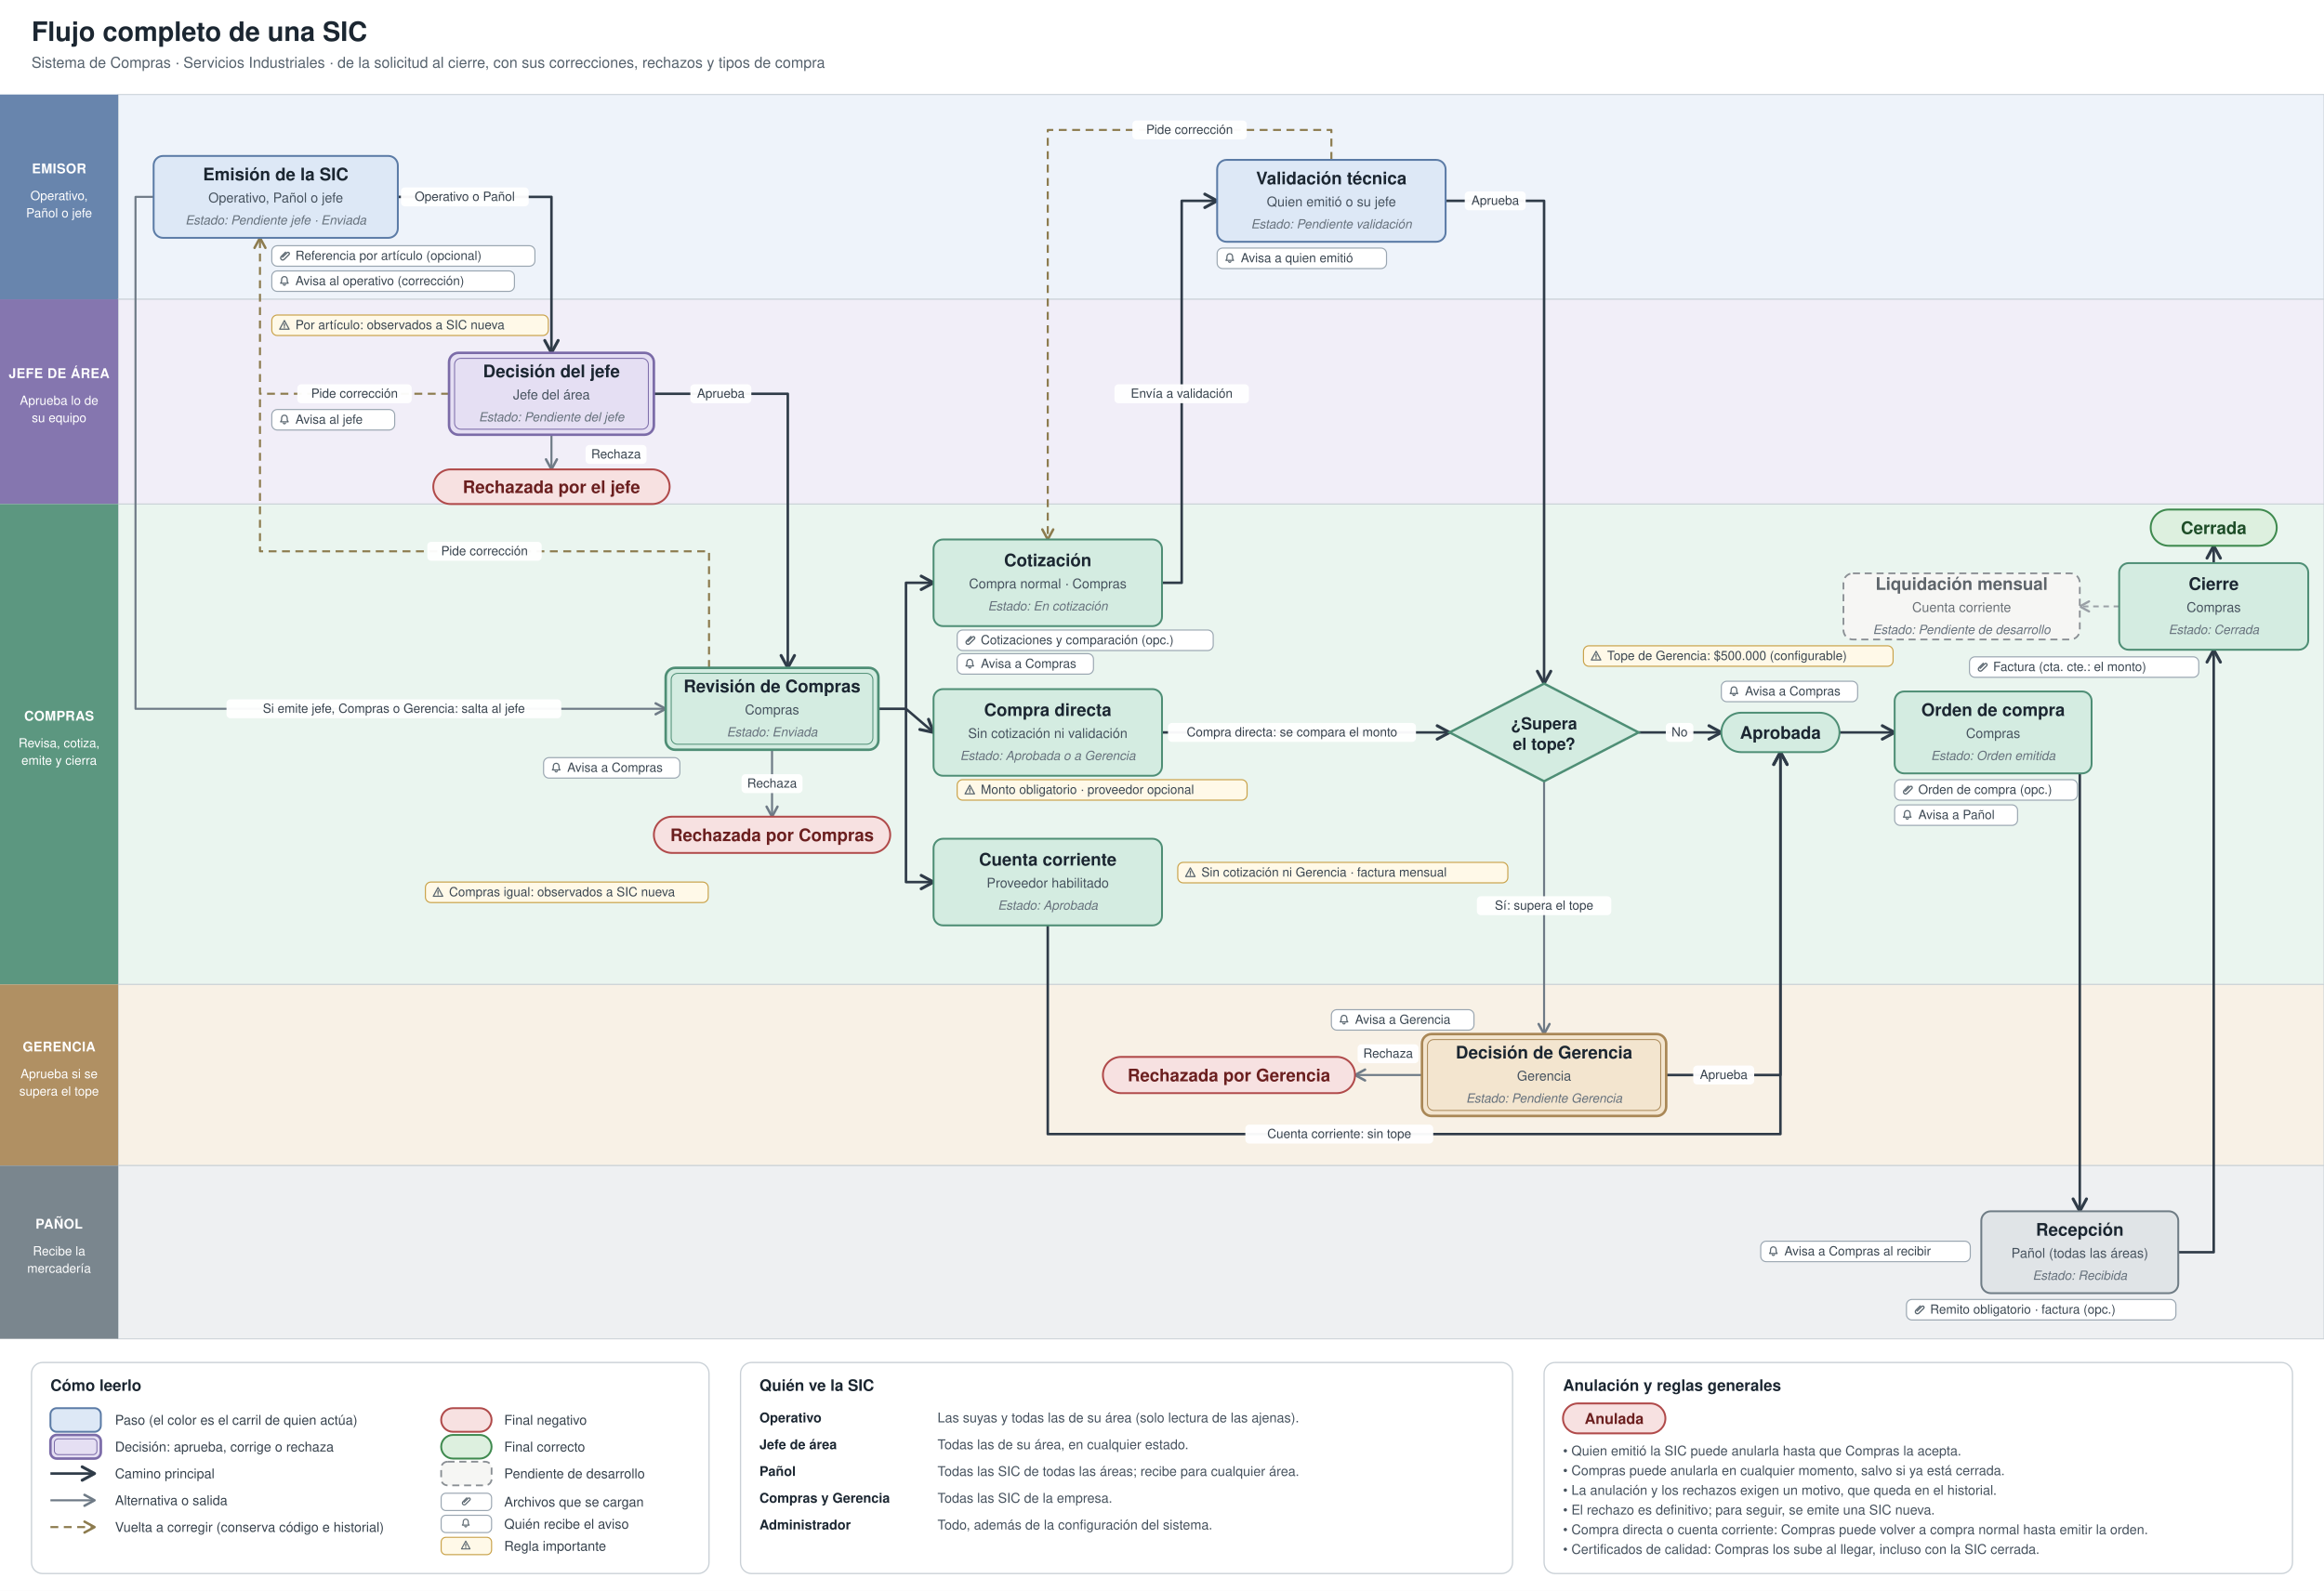
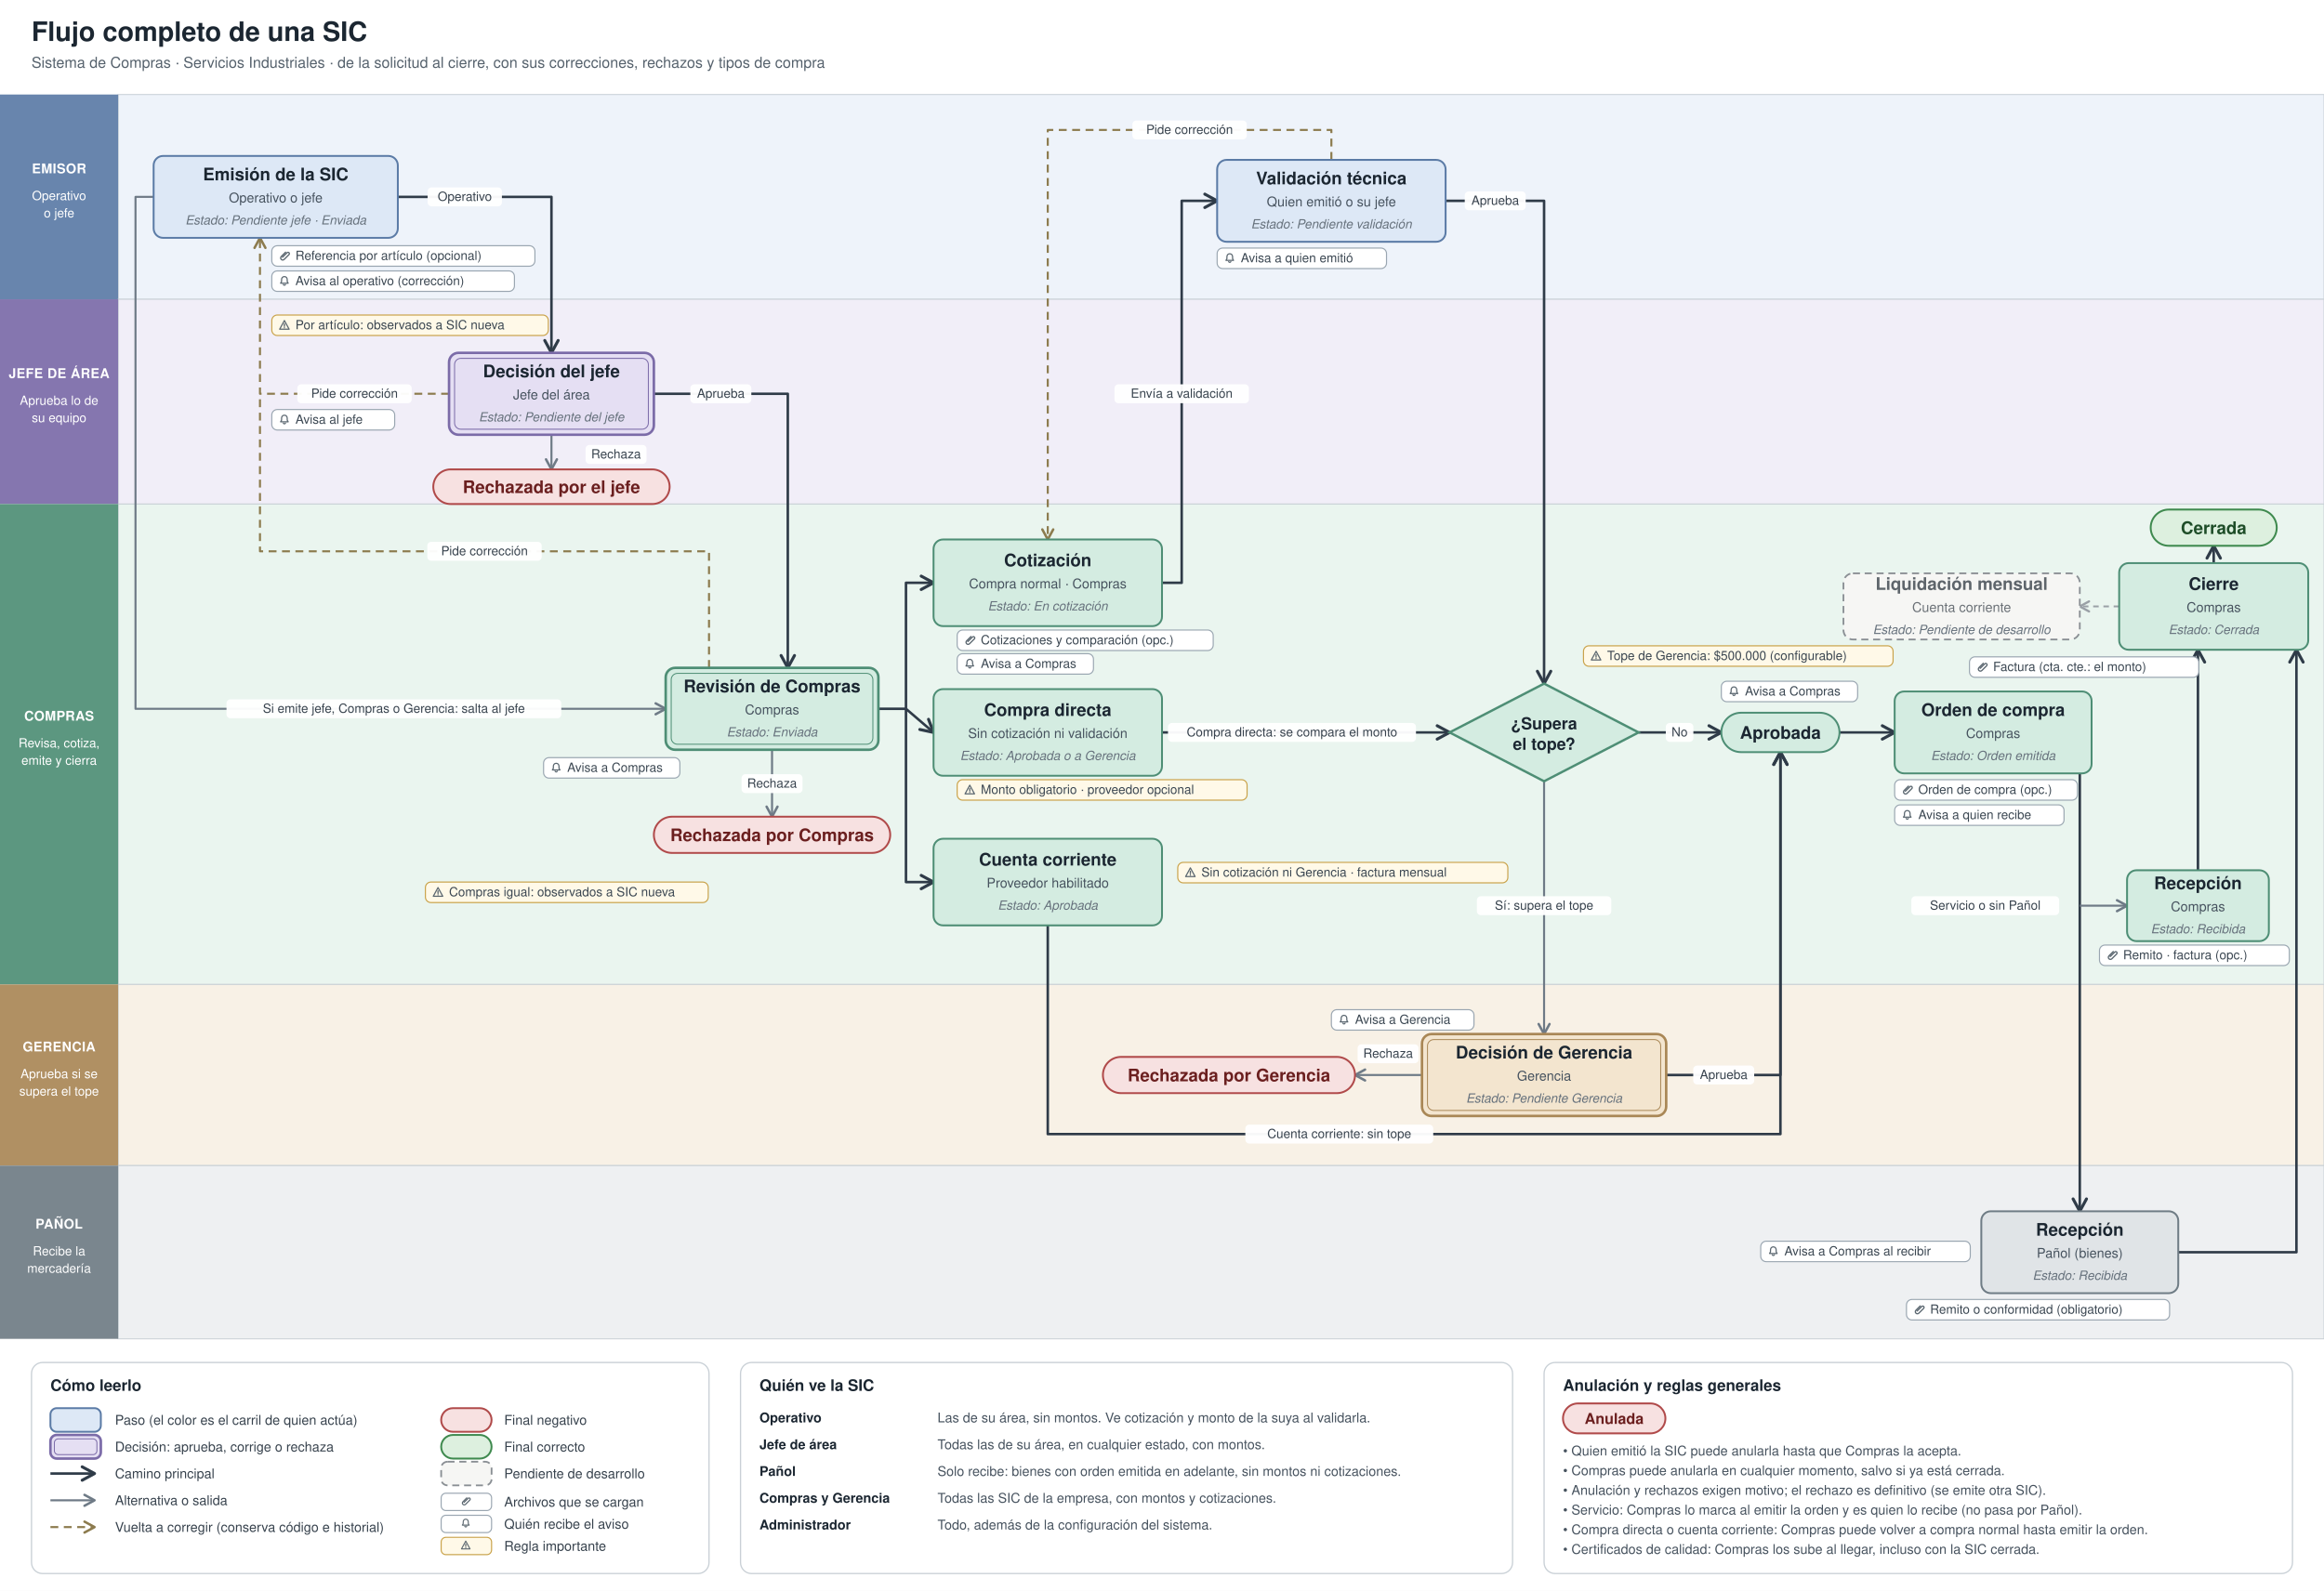
<svg xmlns="http://www.w3.org/2000/svg" id="flow" viewBox="0 0 2950 2020" width="2950" height="2020" font-family="-apple-system, 'Helvetica Neue', Helvetica, Arial, sans-serif" role="img" aria-label="Flujograma completo de una SIC">
  <defs>
    <marker id="ar" viewBox="0 0 10 10" refX="8.5" refY="5" markerWidth="7" markerHeight="7" orient="auto-start-reverse">
      <path d="M1.5 1.2L8.5 5L1.5 8.8" fill="none" stroke="context-stroke" stroke-width="1.7" stroke-linecap="round" stroke-linejoin="round" />
    </marker>
  </defs>
  <rect x="0" y="0" width="2950" height="2020" fill="#FFFFFF" />
  <text x="40" y="52" font-size="34" font-weight="700" fill="#1B2631">Flujo completo de una SIC</text>
  <text x="40" y="86" font-size="19" fill="#55616C">Sistema de Compras · Servicios Industriales · de la solicitud al cierre, con sus correcciones, rechazos y tipos de compra</text>
  <rect x="150" y="120" width="2800" height="260" fill="#EEF3FA" stroke="#C9D0D6" stroke-width="1.2" />
  <rect x="0" y="120" width="150" height="260" fill="#5B7BA6" fill-opacity="0.92" />
  <text x="75" y="220.0" text-anchor="middle" font-size="17" font-weight="700" fill="#FFFFFF" letter-spacing="0.4">EMISOR</text>
-   <text x="75" y="254.0" text-anchor="middle" font-size="16" fill="#FFFFFF">Operativo,</text>
-   <text x="75" y="276.0" text-anchor="middle" font-size="16" fill="#FFFFFF">Pañol o jefe</text>
+   <text x="75" y="254.0" text-anchor="middle" font-size="16" fill="#FFFFFF">Operativo</text>
+   <text x="75" y="276.0" text-anchor="middle" font-size="16" fill="#FFFFFF">o jefe</text>
  <rect x="150" y="380" width="2800" height="260" fill="#F1EEF8" stroke="#C9D0D6" stroke-width="1.2" />
  <rect x="0" y="380" width="150" height="260" fill="#7B6BA8" fill-opacity="0.92" />
  <text x="75" y="480.0" text-anchor="middle" font-size="17" font-weight="700" fill="#FFFFFF" letter-spacing="0.4">JEFE DE ÁREA</text>
  <text x="75" y="514.0" text-anchor="middle" font-size="16" fill="#FFFFFF">Aprueba lo de</text>
  <text x="75" y="536.0" text-anchor="middle" font-size="16" fill="#FFFFFF">su equipo</text>
  <rect x="150" y="640" width="2800" height="610" fill="#EAF5EF" stroke="#C9D0D6" stroke-width="1.2" />
  <rect x="0" y="640" width="150" height="610" fill="#4E8E75" fill-opacity="0.92" />
  <text x="75" y="915.0" text-anchor="middle" font-size="17" font-weight="700" fill="#FFFFFF" letter-spacing="0.4">COMPRAS</text>
  <text x="75" y="949.0" text-anchor="middle" font-size="16" fill="#FFFFFF">Revisa, cotiza,</text>
  <text x="75" y="971.0" text-anchor="middle" font-size="16" fill="#FFFFFF">emite y cierra</text>
  <rect x="150" y="1250" width="2800" height="230" fill="#F8F1E6" stroke="#C9D0D6" stroke-width="1.2" />
  <rect x="0" y="1250" width="150" height="230" fill="#A98756" fill-opacity="0.92" />
  <text x="75" y="1335.0" text-anchor="middle" font-size="17" font-weight="700" fill="#FFFFFF" letter-spacing="0.4">GERENCIA</text>
  <text x="75" y="1369.0" text-anchor="middle" font-size="16" fill="#FFFFFF">Aprueba si se</text>
  <text x="75" y="1391.0" text-anchor="middle" font-size="16" fill="#FFFFFF">supera el tope</text>
  <rect x="150" y="1480" width="2800" height="220" fill="#EEF0F2" stroke="#C9D0D6" stroke-width="1.2" />
  <rect x="0" y="1480" width="150" height="220" fill="#6F7C85" fill-opacity="0.92" />
  <text x="75" y="1560.0" text-anchor="middle" font-size="17" font-weight="700" fill="#FFFFFF" letter-spacing="0.4">PAÑOL</text>
  <text x="75" y="1594.0" text-anchor="middle" font-size="16" fill="#FFFFFF">Recibe la</text>
  <text x="75" y="1616.0" text-anchor="middle" font-size="16" fill="#FFFFFF">mercadería</text>
  <path d="M505.0,250.0 L700.0,250.0 L700.0,448.0" fill="none" stroke="#2F3B48" stroke-width="3.2" stroke-linejoin="round" marker-end="url(#ar)" />
  <path d="M195.0,250.0 L172.0,250.0 L172.0,900.0 L845.0,900.0" fill="none" stroke="#6E7A86" stroke-width="2.6" stroke-linejoin="round" marker-end="url(#ar)" />
  <path d="M830.0,500.0 L1000.0,500.0 L1000.0,848.0" fill="none" stroke="#2F3B48" stroke-width="3.2" stroke-linejoin="round" marker-end="url(#ar)" />
  <path d="M570.0,500.0 L330.0,500.0 L330.0,302.0" fill="none" stroke="#8C7B4E" stroke-width="2.6" stroke-dasharray="10 7" stroke-linejoin="round" marker-end="url(#ar)" />
  <path d="M900.0,848.0 L900.0,700.0 L330.0,700.0 L330.0,500.0" fill="none" stroke="#8C7B4E" stroke-width="2.6" stroke-dasharray="10 7" stroke-linejoin="round" />
  <path d="M700.0,552.0 L700.0,596.0" fill="none" stroke="#6E7A86" stroke-width="2.6" stroke-linejoin="round" marker-end="url(#ar)" />
  <path d="M980.0,952.0 L980.0,1037.0" fill="none" stroke="#6E7A86" stroke-width="2.6" stroke-linejoin="round" marker-end="url(#ar)" />
  <path d="M1115.0,900.0 L1150.0,900.0" fill="none" stroke="#2F3B48" stroke-width="3.2" stroke-linejoin="round" />
  <path d="M1150.0,900.0 L1150.0,740.0 L1185.0,740.0" fill="none" stroke="#2F3B48" stroke-width="3.2" stroke-linejoin="round" marker-end="url(#ar)" />
  <path d="M1150.0,900.0 L1185.0,930.0" fill="none" stroke="#2F3B48" stroke-width="3.2" stroke-linejoin="round" marker-end="url(#ar)" />
  <path d="M1150.0,900.0 L1150.0,1120.0 L1185.0,1120.0" fill="none" stroke="#2F3B48" stroke-width="3.2" stroke-linejoin="round" marker-end="url(#ar)" />
  <path d="M1475.0,740.0 L1500.0,740.0 L1500.0,255.0 L1545.0,255.0" fill="none" stroke="#2F3B48" stroke-width="3.2" stroke-linejoin="round" marker-end="url(#ar)" />
  <path d="M1690.0,203.0 L1690.0,165.0 L1330.0,165.0 L1330.0,685.0" fill="none" stroke="#8C7B4E" stroke-width="2.6" stroke-dasharray="10 7" stroke-linejoin="round" marker-end="url(#ar)" />
  <path d="M1835.0,255.0 L1960.0,255.0 L1960.0,868.0" fill="none" stroke="#2F3B48" stroke-width="3.2" stroke-linejoin="round" marker-end="url(#ar)" />
  <path d="M1475.0,930.0 L1840.0,930.0" fill="none" stroke="#2F3B48" stroke-width="3.2" stroke-linejoin="round" marker-end="url(#ar)" />
  <path d="M2080.0,930.0 L2185.0,930.0" fill="none" stroke="#2F3B48" stroke-width="3.2" stroke-linejoin="round" marker-end="url(#ar)" />
  <path d="M1960.0,992.0 L1960.0,1313.0" fill="none" stroke="#6E7A86" stroke-width="2.6" stroke-linejoin="round" marker-end="url(#ar)" />
  <path d="M2115.0,1365.0 L2260.0,1365.0 L2260.0,955.0" fill="none" stroke="#2F3B48" stroke-width="3.2" stroke-linejoin="round" marker-end="url(#ar)" />
  <path d="M1805.0,1365.0 L1720.0,1365.0" fill="none" stroke="#6E7A86" stroke-width="2.6" stroke-linejoin="round" marker-end="url(#ar)" />
  <path d="M1330.0,1175.0 L1330.0,1440.0 L2260.0,1440.0 L2260.0,955.0" fill="none" stroke="#2F3B48" stroke-width="3.2" stroke-linejoin="round" marker-end="url(#ar)" />
  <path d="M2335.0,930.0 L2405.0,930.0" fill="none" stroke="#2F3B48" stroke-width="3.2" stroke-linejoin="round" marker-end="url(#ar)" />
  <path d="M2640.0,982.0 L2640.0,1538.0" fill="none" stroke="#2F3B48" stroke-width="3.2" stroke-linejoin="round" marker-end="url(#ar)" />
-   <path d="M2765.0,1590.0 L2810.0,1590.0 L2810.0,825.0" fill="none" stroke="#2F3B48" stroke-width="3.2" stroke-linejoin="round" marker-end="url(#ar)" />
+   <path d="M2765.0,1590.0 L2915.0,1590.0 L2915.0,825.0" fill="none" stroke="#2F3B48" stroke-width="3.2" stroke-linejoin="round" marker-end="url(#ar)" />
+   <path d="M2640.0,1150.0 L2700.0,1150.0" fill="none" stroke="#6E7A86" stroke-width="2.6" stroke-linejoin="round" marker-end="url(#ar)" />
+   <path d="M2790.0,1105.0 L2790.0,825.0" fill="none" stroke="#2F3B48" stroke-width="3.2" stroke-linejoin="round" marker-end="url(#ar)" />
  <path d="M2810.0,715.0 L2810.0,693.0" fill="none" stroke="#2F3B48" stroke-width="3.2" stroke-linejoin="round" marker-end="url(#ar)" />
  <path d="M2690.0,770.0 L2640.0,770.0" fill="none" stroke="#9AA0A6" stroke-width="2.4" stroke-dasharray="7 6" stroke-linejoin="round" marker-end="url(#ar)" />
  <g class="node" id="N1">
    <rect x="195.0" y="198.0" width="310" height="104" rx="12" fill="#DDE8F6" stroke="#5B7BA6" stroke-width="2.4" />
    <text x="350" y="229.0" text-anchor="middle" font-size="22" font-weight="600" fill="#1B2631" font-style="normal">Emisión de la SIC</text>
-     <text x="350" y="257.0" text-anchor="middle" font-size="17" font-weight="400" fill="#46525E" font-style="normal">Operativo, Pañol o jefe</text>
+     <text x="350" y="257.0" text-anchor="middle" font-size="17" font-weight="400" fill="#46525E" font-style="normal">Operativo o jefe</text>
    <text x="350" y="285.0" text-anchor="middle" font-size="16" font-weight="400" fill="#66717C" font-style="italic">Estado: Pendiente jefe · Enviada</text>
  </g>
  <g class="node" id="D2">
    <rect x="570.0" y="448.0" width="260" height="104" rx="12" fill="#E5DFF3" stroke="#7B6BA8" stroke-width="3.2" />
    <rect x="577.0" y="455.0" width="246" height="90" rx="8" fill="none" stroke="#7B6BA8" stroke-width="1.2" />
    <text x="700" y="479.0" text-anchor="middle" font-size="22" font-weight="600" fill="#1B2631" font-style="normal">Decisión del jefe</text>
    <text x="700" y="507.0" text-anchor="middle" font-size="17" font-weight="400" fill="#46525E" font-style="normal">Jefe del área</text>
    <text x="700" y="535.0" text-anchor="middle" font-size="16" font-weight="400" fill="#66717C" font-style="italic">Estado: Pendiente del jefe</text>
  </g>
  <g class="node" id="FJ">
    <rect x="550.0" y="596.0" width="300" height="44" rx="22.0" fill="#F7E1E1" stroke="#B04A4A" stroke-width="2.4" />
    <text x="700" y="626" text-anchor="middle" font-size="22" font-weight="600" fill="#6B1F1F">Rechazada por el jefe</text>
  </g>
  <g class="node" id="D3">
    <rect x="845.0" y="848.0" width="270" height="104" rx="12" fill="#D4ECE1" stroke="#4E8E75" stroke-width="3.2" />
    <rect x="852.0" y="855.0" width="256" height="90" rx="8" fill="none" stroke="#4E8E75" stroke-width="1.2" />
    <text x="980" y="879.0" text-anchor="middle" font-size="22" font-weight="600" fill="#1B2631" font-style="normal">Revisión de Compras</text>
    <text x="980" y="907.0" text-anchor="middle" font-size="17" font-weight="400" fill="#46525E" font-style="normal">Compras</text>
    <text x="980" y="935.0" text-anchor="middle" font-size="16" font-weight="400" fill="#66717C" font-style="italic">Estado: Enviada</text>
  </g>
  <g class="node" id="FC">
    <rect x="830.0" y="1037.0" width="300" height="46" rx="23.0" fill="#F7E1E1" stroke="#B04A4A" stroke-width="2.4" />
    <text x="980" y="1068" text-anchor="middle" font-size="22" font-weight="600" fill="#6B1F1F">Rechazada por Compras</text>
  </g>
  <g class="node" id="COT">
    <rect x="1185.0" y="685.0" width="290" height="110" rx="12" fill="#D4ECE1" stroke="#4E8E75" stroke-width="2.4" />
    <text x="1330" y="719.0" text-anchor="middle" font-size="22" font-weight="600" fill="#1B2631" font-style="normal">Cotización</text>
    <text x="1330" y="747.0" text-anchor="middle" font-size="17" font-weight="400" fill="#46525E" font-style="normal">Compra normal · Compras</text>
    <text x="1330" y="775.0" text-anchor="middle" font-size="16" font-weight="400" fill="#66717C" font-style="italic">Estado: En cotización</text>
  </g>
  <g class="node" id="DIR">
    <rect x="1185.0" y="875.0" width="290" height="110" rx="12" fill="#D4ECE1" stroke="#4E8E75" stroke-width="2.4" />
    <text x="1330" y="909.0" text-anchor="middle" font-size="22" font-weight="600" fill="#1B2631" font-style="normal">Compra directa</text>
    <text x="1330" y="937.0" text-anchor="middle" font-size="17" font-weight="400" fill="#46525E" font-style="normal">Sin cotización ni validación</text>
    <text x="1330" y="965.0" text-anchor="middle" font-size="16" font-weight="400" fill="#66717C" font-style="italic">Estado: Aprobada o a Gerencia</text>
  </g>
  <g class="node" id="CC">
    <rect x="1185.0" y="1065.0" width="290" height="110" rx="12" fill="#D4ECE1" stroke="#4E8E75" stroke-width="2.4" />
    <text x="1330" y="1099.0" text-anchor="middle" font-size="22" font-weight="600" fill="#1B2631" font-style="normal">Cuenta corriente</text>
    <text x="1330" y="1127.0" text-anchor="middle" font-size="17" font-weight="400" fill="#46525E" font-style="normal">Proveedor habilitado</text>
    <text x="1330" y="1155.0" text-anchor="middle" font-size="16" font-weight="400" fill="#66717C" font-style="italic">Estado: Aprobada</text>
  </g>
  <g class="node" id="V6">
    <rect x="1545.0" y="203.0" width="290" height="104" rx="12" fill="#DDE8F6" stroke="#5B7BA6" stroke-width="2.4" />
    <text x="1690" y="234.0" text-anchor="middle" font-size="22" font-weight="600" fill="#1B2631" font-style="normal">Validación técnica</text>
    <text x="1690" y="262.0" text-anchor="middle" font-size="17" font-weight="400" fill="#46525E" font-style="normal">Quien emitió o su jefe</text>
    <text x="1690" y="290.0" text-anchor="middle" font-size="16" font-weight="400" fill="#66717C" font-style="italic">Estado: Pendiente validación</text>
  </g>
  <g class="node" id="T">
    <polygon points="1960,868.0 2080.0,930 1960,992.0 1840.0,930" fill="#D4ECE1" stroke="#4E8E75" stroke-width="3" />
    <text x="1960" y="926" text-anchor="middle" font-size="21" font-weight="600" fill="#1B2631">¿Supera</text>
    <text x="1960" y="952" text-anchor="middle" font-size="21" font-weight="600" fill="#1B2631">el tope?</text>
  </g>
  <g class="node" id="APR">
    <rect x="2185.0" y="905.0" width="150" height="50" rx="25.0" fill="#D4ECE1" stroke="#4E8E75" stroke-width="2.4" />
    <text x="2260" y="938" text-anchor="middle" font-size="22" font-weight="600" fill="#1B2631">Aprobada</text>
  </g>
  <g class="node" id="G">
    <rect x="1805.0" y="1313.0" width="310" height="104" rx="12" fill="#F3E5CF" stroke="#A98756" stroke-width="3.2" />
    <rect x="1812.0" y="1320.0" width="296" height="90" rx="8" fill="none" stroke="#A98756" stroke-width="1.2" />
    <text x="1960" y="1344.0" text-anchor="middle" font-size="22" font-weight="600" fill="#1B2631" font-style="normal">Decisión de Gerencia</text>
    <text x="1960" y="1372.0" text-anchor="middle" font-size="17" font-weight="400" fill="#46525E" font-style="normal">Gerencia</text>
    <text x="1960" y="1400.0" text-anchor="middle" font-size="16" font-weight="400" fill="#66717C" font-style="italic">Estado: Pendiente Gerencia</text>
  </g>
  <g class="node" id="FG">
    <rect x="1400.0" y="1342.0" width="320" height="46" rx="23.0" fill="#F7E1E1" stroke="#B04A4A" stroke-width="2.4" />
    <text x="1560" y="1373" text-anchor="middle" font-size="22" font-weight="600" fill="#6B1F1F">Rechazada por Gerencia</text>
  </g>
  <g class="node" id="OC">
    <rect x="2405.0" y="878.0" width="250" height="104" rx="12" fill="#D4ECE1" stroke="#4E8E75" stroke-width="2.4" />
    <text x="2530" y="909.0" text-anchor="middle" font-size="22" font-weight="600" fill="#1B2631" font-style="normal">Orden de compra</text>
    <text x="2530" y="937.0" text-anchor="middle" font-size="17" font-weight="400" fill="#46525E" font-style="normal">Compras</text>
    <text x="2530" y="965.0" text-anchor="middle" font-size="16" font-weight="400" fill="#66717C" font-style="italic">Estado: Orden emitida</text>
  </g>
  <g class="node" id="REC">
    <rect x="2515.0" y="1538.0" width="250" height="104" rx="12" fill="#E0E4E7" stroke="#6F7C85" stroke-width="2.4" />
    <text x="2640" y="1569.0" text-anchor="middle" font-size="22" font-weight="600" fill="#1B2631" font-style="normal">Recepción</text>
-     <text x="2640" y="1597.0" text-anchor="middle" font-size="17" font-weight="400" fill="#46525E" font-style="normal">Pañol (todas las áreas)</text>
+     <text x="2640" y="1597.0" text-anchor="middle" font-size="17" font-weight="400" fill="#46525E" font-style="normal">Pañol (bienes)</text>
    <text x="2640" y="1625.0" text-anchor="middle" font-size="16" font-weight="400" fill="#66717C" font-style="italic">Estado: Recibida</text>
+   </g>
+   <g class="node" id="RECC">
+     <rect x="2700.0" y="1105.0" width="180" height="90" rx="12" fill="#D4ECE1" stroke="#4E8E75" stroke-width="2.4" />
+     <text x="2790" y="1129.0" text-anchor="middle" font-size="22" font-weight="600" fill="#1B2631" font-style="normal">Recepción</text>
+     <text x="2790" y="1157.0" text-anchor="middle" font-size="17" font-weight="400" fill="#46525E" font-style="normal">Compras</text>
+     <text x="2790" y="1185.0" text-anchor="middle" font-size="16" font-weight="400" fill="#66717C" font-style="italic">Estado: Recibida</text>
  </g>
  <g class="node" id="CIE">
    <rect x="2690.0" y="715.0" width="240" height="110" rx="12" fill="#D4ECE1" stroke="#4E8E75" stroke-width="2.4" />
    <text x="2810" y="749.0" text-anchor="middle" font-size="22" font-weight="600" fill="#1B2631" font-style="normal">Cierre</text>
    <text x="2810" y="777.0" text-anchor="middle" font-size="17" font-weight="400" fill="#46525E" font-style="normal">Compras</text>
    <text x="2810" y="805.0" text-anchor="middle" font-size="16" font-weight="400" fill="#66717C" font-style="italic">Estado: Cerrada</text>
  </g>
  <g class="node" id="FCER">
    <rect x="2730.0" y="647.0" width="160" height="46" rx="23.0" fill="#DDF0DF" stroke="#3F8A4F" stroke-width="2.4" />
    <text x="2810" y="678" text-anchor="middle" font-size="22" font-weight="600" fill="#1E4D28">Cerrada</text>
  </g>
  <g class="node" id="PEND">
    <rect x="2340.0" y="728.0" width="300" height="84" rx="12" fill="#F6F6F4" stroke="#8A8F94" stroke-width="2.2" stroke-dasharray="9 6" />
    <text x="2490" y="749.0" text-anchor="middle" font-size="22" font-weight="600" fill="#5E656B" font-style="normal">Liquidación mensual</text>
    <text x="2490" y="777.0" text-anchor="middle" font-size="17" font-weight="400" fill="#6A7076" font-style="normal">Cuenta corriente</text>
    <text x="2490" y="805.0" text-anchor="middle" font-size="16" font-weight="400" fill="#66717C" font-style="italic">Estado: Pendiente de desarrollo</text>
  </g>
  <g class="lbl">
-     <rect x="508.9" y="238.0" width="162.2" height="24.0" rx="5" fill="#FFFFFF" fill-opacity="0.96" />
-     <text x="590" y="255" text-anchor="middle" font-size="16" font-weight="500" fill="#37424D">Operativo o Pañol</text>
+     <rect x="542.8" y="238.0" width="94.3" height="24.0" rx="5" fill="#FFFFFF" fill-opacity="0.96" />
+     <text x="590" y="255" text-anchor="middle" font-size="16" font-weight="500" fill="#37424D">Operativo</text>
  </g>
  <g class="lbl">
    <rect x="287.5" y="888.0" width="425.0" height="24.0" rx="5" fill="#FFFFFF" fill-opacity="0.96" />
    <text x="500" y="905" text-anchor="middle" font-size="16" font-weight="500" fill="#37424D">Si emite jefe, Compras o Gerencia: salta al jefe</text>
  </g>
  <g class="lbl">
    <rect x="876.3" y="488.0" width="77.4" height="24.0" rx="5" fill="#FFFFFF" fill-opacity="0.96" />
    <text x="915" y="505" text-anchor="middle" font-size="16" font-weight="500" fill="#37424D">Aprueba</text>
  </g>
  <g class="lbl">
    <rect x="377.4" y="488.0" width="145.2" height="24.0" rx="5" fill="#FFFFFF" fill-opacity="0.96" />
    <text x="450" y="505" text-anchor="middle" font-size="16" font-weight="500" fill="#37424D">Pide corrección</text>
  </g>
  <g class="lbl">
    <rect x="542.4" y="688.0" width="145.2" height="24.0" rx="5" fill="#FFFFFF" fill-opacity="0.96" />
    <text x="615" y="705" text-anchor="middle" font-size="16" font-weight="500" fill="#37424D">Pide corrección</text>
  </g>
  <g class="lbl">
    <rect x="743.3" y="565.0" width="77.4" height="24.0" rx="5" fill="#FFFFFF" fill-opacity="0.96" />
    <text x="782" y="582" text-anchor="middle" font-size="16" font-weight="500" fill="#37424D">Rechaza</text>
  </g>
  <g class="lbl">
    <rect x="941.3" y="983.0" width="77.4" height="24.0" rx="5" fill="#FFFFFF" fill-opacity="0.96" />
    <text x="980" y="1000" text-anchor="middle" font-size="16" font-weight="500" fill="#37424D">Rechaza</text>
  </g>
  <g class="lbl">
    <rect x="1414.7" y="488.0" width="170.6" height="24.0" rx="5" fill="#FFFFFF" fill-opacity="0.96" />
    <text x="1500" y="505" text-anchor="middle" font-size="16" font-weight="500" fill="#37424D">Envía a validación</text>
  </g>
  <g class="lbl">
    <rect x="1437.4" y="153.0" width="145.2" height="24.0" rx="5" fill="#FFFFFF" fill-opacity="0.96" />
    <text x="1510" y="170" text-anchor="middle" font-size="16" font-weight="500" fill="#37424D">Pide corrección</text>
  </g>
  <g class="lbl">
    <rect x="1859.3" y="243.0" width="77.4" height="24.0" rx="5" fill="#FFFFFF" fill-opacity="0.96" />
    <text x="1898" y="260" text-anchor="middle" font-size="16" font-weight="500" fill="#37424D">Aprueba</text>
  </g>
  <g class="lbl">
    <rect x="1482.6" y="918.0" width="314.8" height="24.0" rx="5" fill="#FFFFFF" fill-opacity="0.96" />
    <text x="1640" y="935" text-anchor="middle" font-size="16" font-weight="500" fill="#37424D">Compra directa: se compara el monto</text>
  </g>
  <g class="lbl">
    <rect x="2114.5" y="918.0" width="35.0" height="24.0" rx="5" fill="#FFFFFF" fill-opacity="0.96" />
    <text x="2132" y="935" text-anchor="middle" font-size="16" font-weight="500" fill="#37424D">No</text>
  </g>
  <g class="lbl">
    <rect x="1874.7" y="1138.0" width="170.6" height="24.0" rx="5" fill="#FFFFFF" fill-opacity="0.96" />
    <text x="1960" y="1155" text-anchor="middle" font-size="16" font-weight="500" fill="#37424D">Sí: supera el tope</text>
  </g>
  <g class="lbl">
    <rect x="2149.3" y="1353.0" width="77.4" height="24.0" rx="5" fill="#FFFFFF" fill-opacity="0.96" />
    <text x="2188" y="1370" text-anchor="middle" font-size="16" font-weight="500" fill="#37424D">Aprueba</text>
  </g>
  <g class="lbl">
    <rect x="1723.3" y="1326.0" width="77.4" height="24.0" rx="5" fill="#FFFFFF" fill-opacity="0.96" />
    <text x="1762" y="1343" text-anchor="middle" font-size="16" font-weight="500" fill="#37424D">Rechaza</text>
  </g>
  <g class="lbl">
    <rect x="1580.8" y="1428.0" width="238.5" height="24.0" rx="5" fill="#FFFFFF" fill-opacity="0.96" />
    <text x="1700" y="1445" text-anchor="middle" font-size="16" font-weight="500" fill="#37424D">Cuenta corriente: sin tope</text>
  </g>
+   <g class="lbl">
+     <rect x="2426.2" y="1138.0" width="187.6" height="24.0" rx="5" fill="#FFFFFF" fill-opacity="0.96" />
+     <text x="2520" y="1155" text-anchor="middle" font-size="16" font-weight="500" fill="#37424D">Servicio o sin Pañol</text>
+   </g>
  <g id="layer-files">
    <g class="tag">
      <rect x="345" y="312" width="334" height="26" rx="7" fill="#FFFFFF" stroke="#9AA6B1" stroke-width="1.4" />
      <g transform="translate(353,317)">
        <path d="M9.5 3.2 4 8.7a2.6 2.6 0 0 0 3.7 3.7l6.2-6.2a1.7 1.7 0 0 0-2.4-2.4L5.6 9.6" fill="none" stroke="#5B6770" stroke-width="1.6" stroke-linecap="round" />
      </g>
      <text x="375" y="330" font-size="16" fill="#3A4651">Referencia por artículo (opcional)</text>
    </g>
    <g class="tag">
      <rect x="1215" y="800" width="325" height="26" rx="7" fill="#FFFFFF" stroke="#9AA6B1" stroke-width="1.4" />
      <g transform="translate(1223,805)">
        <path d="M9.5 3.2 4 8.7a2.6 2.6 0 0 0 3.7 3.7l6.2-6.2a1.7 1.7 0 0 0-2.4-2.4L5.6 9.6" fill="none" stroke="#5B6770" stroke-width="1.6" stroke-linecap="round" />
      </g>
      <text x="1245" y="818" font-size="16" fill="#3A4651">Cotizaciones y comparación (opc.)</text>
    </g>
    <g class="tag">
      <rect x="2405" y="990" width="232" height="26" rx="7" fill="#FFFFFF" stroke="#9AA6B1" stroke-width="1.4" />
      <g transform="translate(2413,995)">
        <path d="M9.5 3.2 4 8.7a2.6 2.6 0 0 0 3.7 3.7l6.2-6.2a1.7 1.7 0 0 0-2.4-2.4L5.6 9.6" fill="none" stroke="#5B6770" stroke-width="1.6" stroke-linecap="round" />
      </g>
      <text x="2435" y="1008" font-size="16" fill="#3A4651">Orden de compra (opc.)</text>
    </g>
    <g class="tag">
-       <rect x="2420" y="1650" width="342" height="26" rx="7" fill="#FFFFFF" stroke="#9AA6B1" stroke-width="1.4" />
+       <rect x="2420" y="1650" width="334" height="26" rx="7" fill="#FFFFFF" stroke="#9AA6B1" stroke-width="1.4" />
      <g transform="translate(2428,1655)">
        <path d="M9.5 3.2 4 8.7a2.6 2.6 0 0 0 3.7 3.7l6.2-6.2a1.7 1.7 0 0 0-2.4-2.4L5.6 9.6" fill="none" stroke="#5B6770" stroke-width="1.6" stroke-linecap="round" />
      </g>
-       <text x="2450" y="1668" font-size="16" fill="#3A4651">Remito obligatorio · factura (opc.)</text>
+       <text x="2450" y="1668" font-size="16" fill="#3A4651">Remito o conformidad (obligatorio)</text>
+     </g>
+     <g class="tag">
+       <rect x="2665" y="1200" width="241" height="26" rx="7" fill="#FFFFFF" stroke="#9AA6B1" stroke-width="1.4" />
+       <g transform="translate(2673,1205)">
+         <path d="M9.5 3.2 4 8.7a2.6 2.6 0 0 0 3.7 3.7l6.2-6.2a1.7 1.7 0 0 0-2.4-2.4L5.6 9.6" fill="none" stroke="#5B6770" stroke-width="1.6" stroke-linecap="round" />
+       </g>
+       <text x="2695" y="1218" font-size="16" fill="#3A4651">Remito · factura (opc.)</text>
    </g>
    <g class="tag">
      <rect x="2500" y="834" width="291" height="26" rx="7" fill="#FFFFFF" stroke="#9AA6B1" stroke-width="1.4" />
      <g transform="translate(2508,839)">
        <path d="M9.5 3.2 4 8.7a2.6 2.6 0 0 0 3.7 3.7l6.2-6.2a1.7 1.7 0 0 0-2.4-2.4L5.6 9.6" fill="none" stroke="#5B6770" stroke-width="1.6" stroke-linecap="round" />
      </g>
      <text x="2530" y="852" font-size="16" fill="#3A4651">Factura (cta. cte.: el monto)</text>
    </g>
  </g>
  <g id="layer-notif">
    <g class="tag">
      <rect x="345" y="344" width="308" height="26" rx="7" fill="#FFFFFF" stroke="#9AA6B1" stroke-width="1.4" />
      <g transform="translate(353,349)">
        <path d="M8 2.2c-2.3 0-3.6 1.7-3.6 4v2.3L3.2 10.6h9.6L11.6 8.5V6.2c0-2.3-1.3-4-3.6-4Z" fill="none" stroke="#5B6770" stroke-width="1.5" stroke-linejoin="round" />
        <path d="M6.6 12.2a1.5 1.5 0 0 0 2.8 0" fill="none" stroke="#5B6770" stroke-width="1.5" stroke-linecap="round" />
      </g>
      <text x="375" y="362" font-size="16" fill="#3A4651">Avisa al operativo (corrección)</text>
    </g>
    <g class="tag">
      <rect x="345" y="520" width="156" height="26" rx="7" fill="#FFFFFF" stroke="#9AA6B1" stroke-width="1.4" />
      <g transform="translate(353,525)">
        <path d="M8 2.2c-2.3 0-3.6 1.7-3.6 4v2.3L3.2 10.6h9.6L11.6 8.5V6.2c0-2.3-1.3-4-3.6-4Z" fill="none" stroke="#5B6770" stroke-width="1.5" stroke-linejoin="round" />
        <path d="M6.6 12.2a1.5 1.5 0 0 0 2.8 0" fill="none" stroke="#5B6770" stroke-width="1.5" stroke-linecap="round" />
      </g>
      <text x="375" y="538" font-size="16" fill="#3A4651">Avisa al jefe</text>
    </g>
    <g class="tag">
      <rect x="690" y="962" width="173" height="26" rx="7" fill="#FFFFFF" stroke="#9AA6B1" stroke-width="1.4" />
      <g transform="translate(698,967)">
        <path d="M8 2.2c-2.3 0-3.6 1.7-3.6 4v2.3L3.2 10.6h9.6L11.6 8.5V6.2c0-2.3-1.3-4-3.6-4Z" fill="none" stroke="#5B6770" stroke-width="1.5" stroke-linejoin="round" />
        <path d="M6.6 12.2a1.5 1.5 0 0 0 2.8 0" fill="none" stroke="#5B6770" stroke-width="1.5" stroke-linecap="round" />
      </g>
      <text x="720" y="980" font-size="16" fill="#3A4651">Avisa a Compras</text>
    </g>
    <g class="tag">
      <rect x="1215" y="830" width="173" height="26" rx="7" fill="#FFFFFF" stroke="#9AA6B1" stroke-width="1.4" />
      <g transform="translate(1223,835)">
        <path d="M8 2.2c-2.3 0-3.6 1.7-3.6 4v2.3L3.2 10.6h9.6L11.6 8.5V6.2c0-2.3-1.3-4-3.6-4Z" fill="none" stroke="#5B6770" stroke-width="1.5" stroke-linejoin="round" />
        <path d="M6.6 12.2a1.5 1.5 0 0 0 2.8 0" fill="none" stroke="#5B6770" stroke-width="1.5" stroke-linecap="round" />
      </g>
      <text x="1245" y="848" font-size="16" fill="#3A4651">Avisa a Compras</text>
    </g>
    <g class="tag">
      <rect x="1545" y="315" width="215" height="26" rx="7" fill="#FFFFFF" stroke="#9AA6B1" stroke-width="1.4" />
      <g transform="translate(1553,320)">
        <path d="M8 2.2c-2.3 0-3.6 1.7-3.6 4v2.3L3.2 10.6h9.6L11.6 8.5V6.2c0-2.3-1.3-4-3.6-4Z" fill="none" stroke="#5B6770" stroke-width="1.5" stroke-linejoin="round" />
        <path d="M6.6 12.2a1.5 1.5 0 0 0 2.8 0" fill="none" stroke="#5B6770" stroke-width="1.5" stroke-linecap="round" />
      </g>
      <text x="1575" y="333" font-size="16" fill="#3A4651">Avisa a quien emitió</text>
    </g>
    <g class="tag">
      <rect x="1690" y="1282" width="181" height="26" rx="7" fill="#FFFFFF" stroke="#9AA6B1" stroke-width="1.4" />
      <g transform="translate(1698,1287)">
        <path d="M8 2.2c-2.3 0-3.6 1.7-3.6 4v2.3L3.2 10.6h9.6L11.6 8.5V6.2c0-2.3-1.3-4-3.6-4Z" fill="none" stroke="#5B6770" stroke-width="1.5" stroke-linejoin="round" />
        <path d="M6.6 12.2a1.5 1.5 0 0 0 2.8 0" fill="none" stroke="#5B6770" stroke-width="1.5" stroke-linecap="round" />
      </g>
      <text x="1720" y="1300" font-size="16" fill="#3A4651">Avisa a Gerencia</text>
    </g>
    <g class="tag">
      <rect x="2185" y="865" width="173" height="26" rx="7" fill="#FFFFFF" stroke="#9AA6B1" stroke-width="1.4" />
      <g transform="translate(2193,870)">
        <path d="M8 2.2c-2.3 0-3.6 1.7-3.6 4v2.3L3.2 10.6h9.6L11.6 8.5V6.2c0-2.3-1.3-4-3.6-4Z" fill="none" stroke="#5B6770" stroke-width="1.5" stroke-linejoin="round" />
        <path d="M6.6 12.2a1.5 1.5 0 0 0 2.8 0" fill="none" stroke="#5B6770" stroke-width="1.5" stroke-linecap="round" />
      </g>
      <text x="2215" y="883" font-size="16" fill="#3A4651">Avisa a Compras</text>
    </g>
    <g class="tag">
-       <rect x="2405" y="1022" width="156" height="26" rx="7" fill="#FFFFFF" stroke="#9AA6B1" stroke-width="1.4" />
+       <rect x="2405" y="1022" width="215" height="26" rx="7" fill="#FFFFFF" stroke="#9AA6B1" stroke-width="1.4" />
      <g transform="translate(2413,1027)">
        <path d="M8 2.2c-2.3 0-3.6 1.7-3.6 4v2.3L3.2 10.6h9.6L11.6 8.5V6.2c0-2.3-1.3-4-3.6-4Z" fill="none" stroke="#5B6770" stroke-width="1.5" stroke-linejoin="round" />
        <path d="M6.6 12.2a1.5 1.5 0 0 0 2.8 0" fill="none" stroke="#5B6770" stroke-width="1.5" stroke-linecap="round" />
      </g>
-       <text x="2435" y="1040" font-size="16" fill="#3A4651">Avisa a Pañol</text>
+       <text x="2435" y="1040" font-size="16" fill="#3A4651">Avisa a quien recibe</text>
    </g>
    <g class="tag">
      <rect x="2235" y="1576" width="266" height="26" rx="7" fill="#FFFFFF" stroke="#9AA6B1" stroke-width="1.4" />
      <g transform="translate(2243,1581)">
        <path d="M8 2.2c-2.3 0-3.6 1.7-3.6 4v2.3L3.2 10.6h9.6L11.6 8.5V6.2c0-2.3-1.3-4-3.6-4Z" fill="none" stroke="#5B6770" stroke-width="1.5" stroke-linejoin="round" />
        <path d="M6.6 12.2a1.5 1.5 0 0 0 2.8 0" fill="none" stroke="#5B6770" stroke-width="1.5" stroke-linecap="round" />
      </g>
      <text x="2265" y="1594" font-size="16" fill="#3A4651">Avisa a Compras al recibir</text>
    </g>
  </g>
  <g id="layer-rules">
    <g class="tag">
      <rect x="1215" y="990" width="368" height="26" rx="7" fill="#FFF9E8" stroke="#C9A24A" stroke-width="1.4" />
      <g transform="translate(1223,995)">
        <path d="M8 2 14 13H2Z" fill="none" stroke="#5B6770" stroke-width="1.5" stroke-linejoin="round" />
        <path d="M8 6.2v3.2M8 11.2v.1" stroke="#5B6770" stroke-width="1.6" stroke-linecap="round" />
      </g>
      <text x="1245" y="1008" font-size="16" fill="#3A4651">Monto obligatorio · proveedor opcional</text>
    </g>
    <g class="tag">
      <rect x="1495" y="1095" width="419" height="26" rx="7" fill="#FFF9E8" stroke="#C9A24A" stroke-width="1.4" />
      <g transform="translate(1503,1100)">
        <path d="M8 2 14 13H2Z" fill="none" stroke="#5B6770" stroke-width="1.5" stroke-linejoin="round" />
        <path d="M8 6.2v3.2M8 11.2v.1" stroke="#5B6770" stroke-width="1.6" stroke-linecap="round" />
      </g>
      <text x="1525" y="1113" font-size="16" fill="#3A4651">Sin cotización ni Gerencia · factura mensual</text>
    </g>
    <g class="tag">
      <rect x="2010" y="820" width="393" height="26" rx="7" fill="#FFF9E8" stroke="#C9A24A" stroke-width="1.4" />
      <g transform="translate(2018,825)">
        <path d="M8 2 14 13H2Z" fill="none" stroke="#5B6770" stroke-width="1.5" stroke-linejoin="round" />
        <path d="M8 6.2v3.2M8 11.2v.1" stroke="#5B6770" stroke-width="1.6" stroke-linecap="round" />
      </g>
      <text x="2040" y="838" font-size="16" fill="#3A4651">Tope de Gerencia: $500.000 (configurable)</text>
    </g>
    <g class="tag">
      <rect x="345" y="400" width="351" height="26" rx="7" fill="#FFF9E8" stroke="#C9A24A" stroke-width="1.4" />
      <g transform="translate(353,405)">
        <path d="M8 2 14 13H2Z" fill="none" stroke="#5B6770" stroke-width="1.5" stroke-linejoin="round" />
        <path d="M8 6.2v3.2M8 11.2v.1" stroke="#5B6770" stroke-width="1.6" stroke-linecap="round" />
      </g>
      <text x="375" y="418" font-size="16" fill="#3A4651">Por artículo: observados a SIC nueva</text>
    </g>
    <g class="tag">
      <rect x="540" y="1120" width="359" height="26" rx="7" fill="#FFF9E8" stroke="#C9A24A" stroke-width="1.4" />
      <g transform="translate(548,1125)">
        <path d="M8 2 14 13H2Z" fill="none" stroke="#5B6770" stroke-width="1.5" stroke-linejoin="round" />
        <path d="M8 6.2v3.2M8 11.2v.1" stroke="#5B6770" stroke-width="1.6" stroke-linecap="round" />
      </g>
      <text x="570" y="1138" font-size="16" fill="#3A4651">Compras igual: observados a SIC nueva</text>
    </g>
  </g>
  <rect x="40" y="1730" width="860" height="268" rx="14" fill="#FFFFFF" stroke="#C9D0D6" stroke-width="1.6" />
  <text x="64" y="1766" font-size="20" font-weight="700" fill="#1B2631">Cómo leerlo</text>
  <g transform="translate(64,1788)">
    <rect x="0" y="0" width="64" height="30" rx="8" fill="#DDE8F6" stroke="#5B7BA6" stroke-width="2.4" />
  </g>
  <text x="146" y="1809" font-size="17" fill="#37424D">Paso (el color es el carril de quien actúa)</text>
  <g transform="translate(64,1822)">
    <rect x="0" y="0" width="64" height="30" rx="8" fill="#E5DFF3" stroke="#7B6BA8" stroke-width="3.2" />
    <rect x="5" y="5" width="54" height="20" rx="5" fill="none" stroke="#7B6BA8" stroke-width="1.2" />
  </g>
  <text x="146" y="1843" font-size="17" fill="#37424D">Decisión: aprueba, corrige o rechaza</text>
  <g transform="translate(64,1856)">
    <path d="M0 15H56" stroke="#2F3B48" stroke-width="3.2" marker-end="url(#ar)" />
  </g>
  <text x="146" y="1877" font-size="17" fill="#37424D">Camino principal</text>
  <g transform="translate(64,1890)">
    <path d="M0 15H56" stroke="#6E7A86" stroke-width="2.6" marker-end="url(#ar)" />
  </g>
  <text x="146" y="1911" font-size="17" fill="#37424D">Alternativa o salida</text>
  <g transform="translate(64,1924)">
    <path d="M0 15H56" stroke="#8C7B4E" stroke-width="2.6" stroke-dasharray="10 7" marker-end="url(#ar)" />
  </g>
  <text x="146" y="1945" font-size="17" fill="#37424D">Vuelta a corregir (conserva código e historial)</text>
  <rect x="560" y="1788" width="64" height="30" rx="15" fill="#F7E1E1" stroke="#B04A4A" stroke-width="2.4" />
  <text x="640" y="1809" font-size="17" fill="#37424D">Final negativo</text>
  <rect x="560" y="1822" width="64" height="30" rx="15" fill="#DDF0DF" stroke="#3F8A4F" stroke-width="2.4" />
  <text x="640" y="1843" font-size="17" fill="#37424D">Final correcto</text>
  <rect x="560" y="1856" width="64" height="30" rx="8" fill="#F6F6F4" stroke="#8A8F94" stroke-width="2.2" stroke-dasharray="9 6" />
  <text x="640" y="1877" font-size="17" fill="#37424D">Pendiente de desarrollo</text>
  <rect x="560" y="1896" width="64" height="22" rx="6" fill="#FFFFFF" stroke="#9AA6B1" stroke-width="1.4" />
  <g transform="translate(584,1899) scale(0.9)">
    <path d="M9.5 3.2 4 8.7a2.6 2.6 0 0 0 3.7 3.7l6.2-6.2a1.7 1.7 0 0 0-2.4-2.4L5.6 9.6" fill="none" stroke="#5B6770" stroke-width="1.6" stroke-linecap="round" />
  </g>
  <text x="640" y="1913" font-size="17" fill="#37424D">Archivos que se cargan</text>
  <rect x="560" y="1924" width="64" height="22" rx="6" fill="#FFFFFF" stroke="#9AA6B1" stroke-width="1.4" />
  <g transform="translate(584,1927) scale(0.9)">
    <path d="M8 2.2c-2.3 0-3.6 1.7-3.6 4v2.3L3.2 10.6h9.6L11.6 8.5V6.2c0-2.3-1.3-4-3.6-4Z" fill="none" stroke="#5B6770" stroke-width="1.5" stroke-linejoin="round" />
    <path d="M6.6 12.2a1.5 1.5 0 0 0 2.8 0" fill="none" stroke="#5B6770" stroke-width="1.5" stroke-linecap="round" />
  </g>
  <text x="640" y="1941" font-size="17" fill="#37424D">Quién recibe el aviso</text>
  <rect x="560" y="1952" width="64" height="22" rx="6" fill="#FFF9E8" stroke="#C9A24A" stroke-width="1.4" />
  <g transform="translate(584,1955) scale(0.9)">
    <path d="M8 2 14 13H2Z" fill="none" stroke="#5B6770" stroke-width="1.5" stroke-linejoin="round" />
    <path d="M8 6.2v3.2M8 11.2v.1" stroke="#5B6770" stroke-width="1.6" stroke-linecap="round" />
  </g>
  <text x="640" y="1969" font-size="17" fill="#37424D">Regla importante</text>
  <rect x="940" y="1730" width="980" height="268" rx="14" fill="#FFFFFF" stroke="#C9D0D6" stroke-width="1.6" />
  <text x="964" y="1766" font-size="20" font-weight="700" fill="#1B2631">Quién ve la SIC</text>
  <text x="964" y="1806" font-size="17" font-weight="600" fill="#1B2631">Operativo</text>
-   <text x="1190" y="1806" font-size="17" fill="#46525E">Las suyas y todas las de su área (solo lectura de las ajenas).</text>
+   <text x="1190" y="1806" font-size="17" fill="#46525E">Las de su área, sin montos. Ve cotización y monto de la suya al validarla.</text>
  <text x="964" y="1840" font-size="17" font-weight="600" fill="#1B2631">Jefe de área</text>
-   <text x="1190" y="1840" font-size="17" fill="#46525E">Todas las de su área, en cualquier estado.</text>
+   <text x="1190" y="1840" font-size="17" fill="#46525E">Todas las de su área, en cualquier estado, con montos.</text>
  <text x="964" y="1874" font-size="17" font-weight="600" fill="#1B2631">Pañol</text>
-   <text x="1190" y="1874" font-size="17" fill="#46525E">Todas las SIC de todas las áreas; recibe para cualquier área.</text>
+   <text x="1190" y="1874" font-size="17" fill="#46525E">Solo recibe: bienes con orden emitida en adelante, sin montos ni cotizaciones.</text>
  <text x="964" y="1908" font-size="17" font-weight="600" fill="#1B2631">Compras y Gerencia</text>
-   <text x="1190" y="1908" font-size="17" fill="#46525E">Todas las SIC de la empresa.</text>
+   <text x="1190" y="1908" font-size="17" fill="#46525E">Todas las SIC de la empresa, con montos y cotizaciones.</text>
  <text x="964" y="1942" font-size="17" font-weight="600" fill="#1B2631">Administrador</text>
  <text x="1190" y="1942" font-size="17" fill="#46525E">Todo, además de la configuración del sistema.</text>
  <rect x="1960" y="1730" width="950" height="268" rx="14" fill="#FFFFFF" stroke="#C9D0D6" stroke-width="1.6" />
  <text x="1984" y="1766" font-size="20" font-weight="700" fill="#1B2631">Anulación y reglas generales</text>
  <rect x="1984" y="1782" width="130" height="38" rx="19" fill="#F7E1E1" stroke="#B04A4A" stroke-width="2.4" />
  <text x="2049" y="1808" text-anchor="middle" font-size="19" font-weight="600" fill="#6B1F1F">Anulada</text>
  <text x="1984" y="1848" font-size="17" fill="#46525E">• Quien emitió la SIC puede anularla hasta que Compras la acepta.</text>
  <text x="1984" y="1873" font-size="17" fill="#46525E">• Compras puede anularla en cualquier momento, salvo si ya está cerrada.</text>
-   <text x="1984" y="1898" font-size="17" fill="#46525E">• La anulación y los rechazos exigen un motivo, que queda en el historial.</text>
-   <text x="1984" y="1923" font-size="17" fill="#46525E">• El rechazo es definitivo; para seguir, se emite una SIC nueva.</text>
+   <text x="1984" y="1898" font-size="17" fill="#46525E">• Anulación y rechazos exigen motivo; el rechazo es definitivo (se emite otra SIC).</text>
+   <text x="1984" y="1923" font-size="17" fill="#46525E">• Servicio: Compras lo marca al emitir la orden y es quien lo recibe (no pasa por Pañol).</text>
  <text x="1984" y="1948" font-size="17" fill="#46525E">• Compra directa o cuenta corriente: Compras puede volver a compra normal hasta emitir la orden.</text>
  <text x="1984" y="1973" font-size="17" fill="#46525E">• Certificados de calidad: Compras los sube al llegar, incluso con la SIC cerrada.</text>
</svg>
